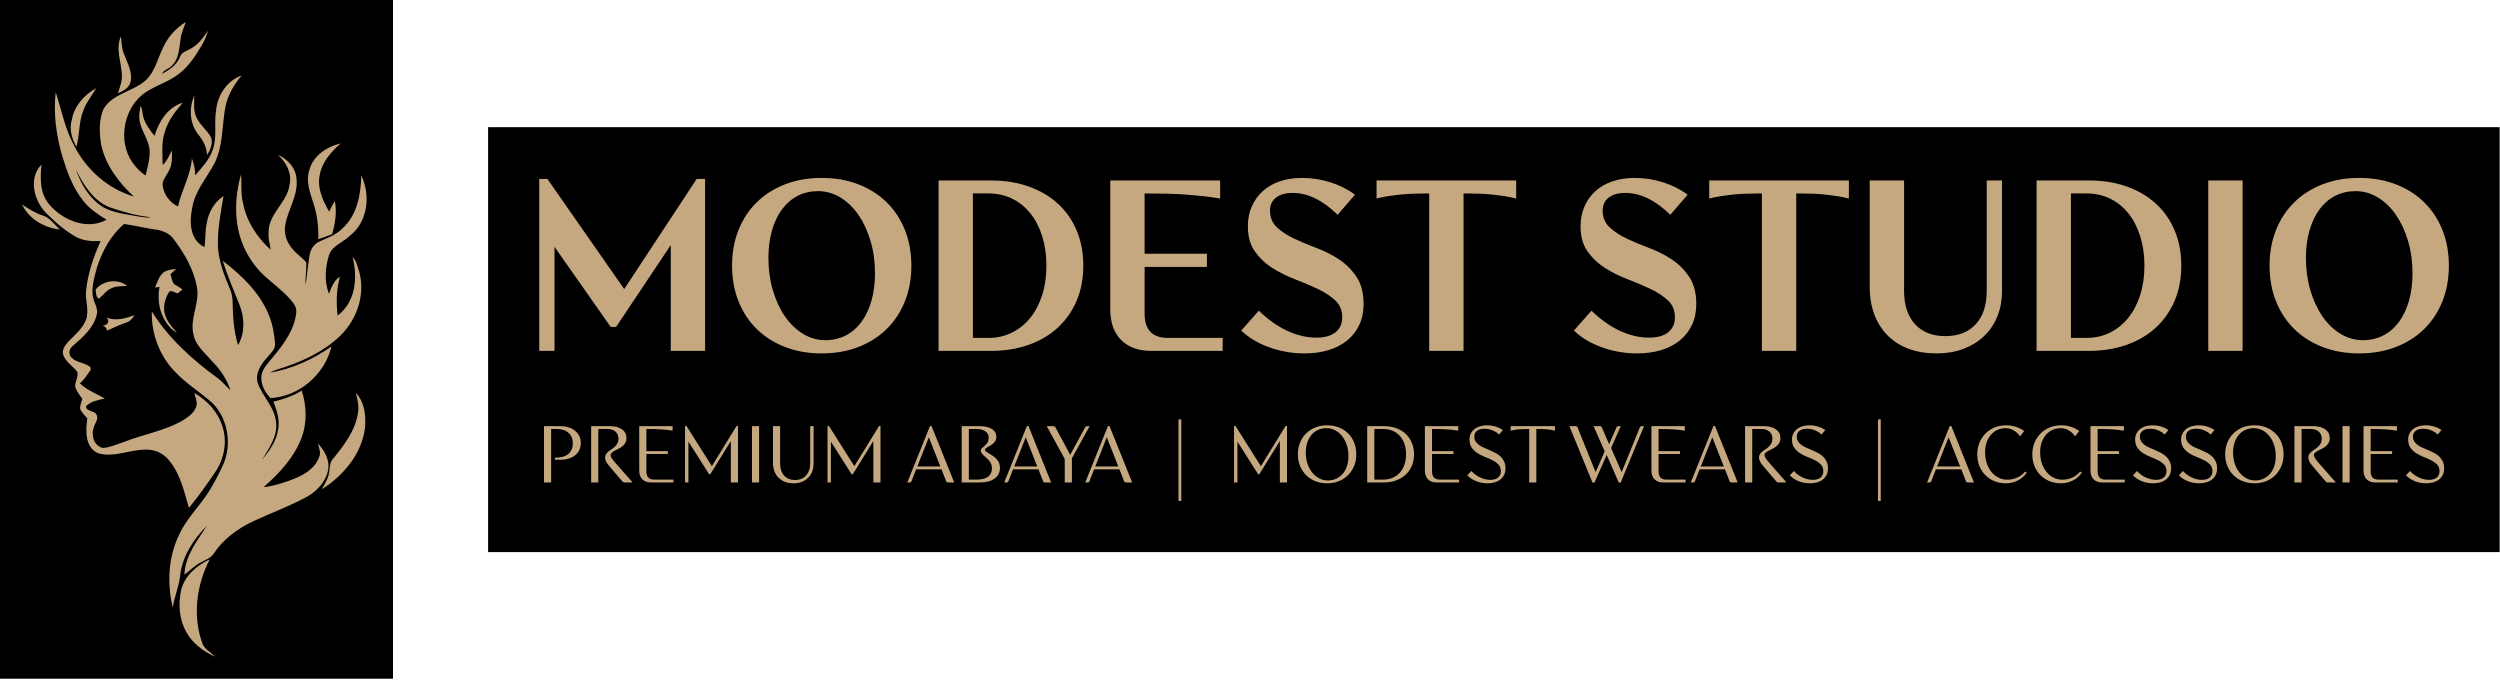
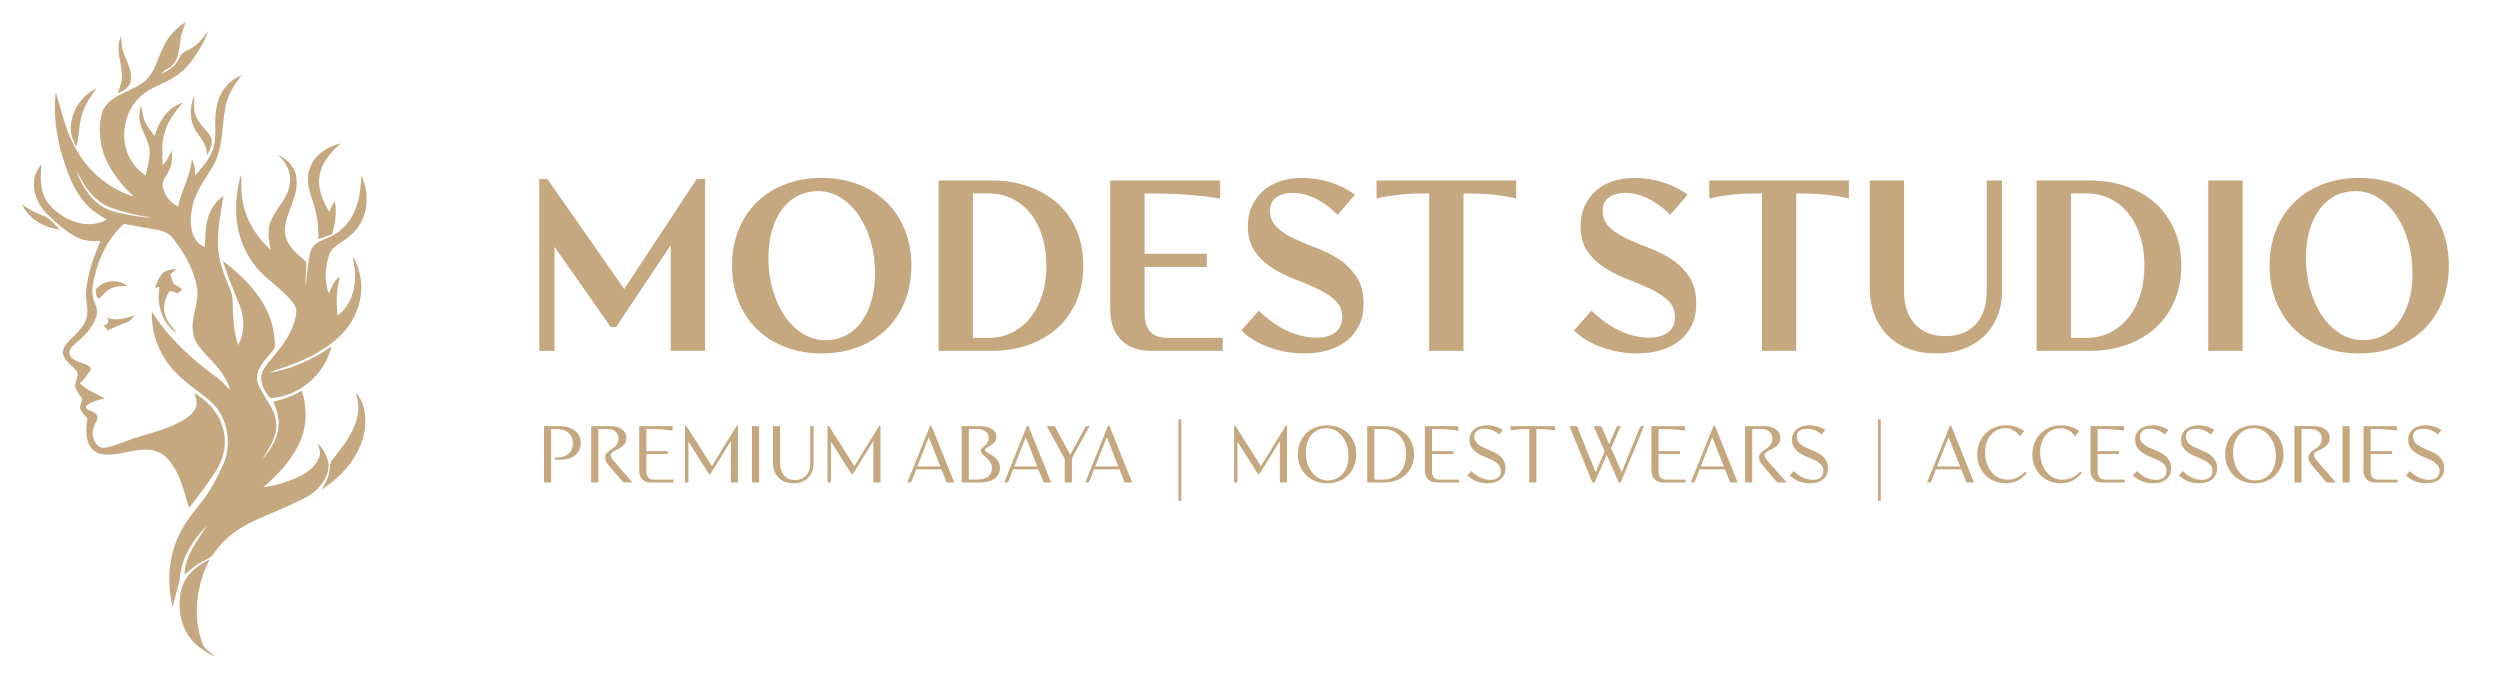
<svg xmlns="http://www.w3.org/2000/svg" version="1.1" width="368.0" height="100.0" viewBox="0 0 368.0 100.0">
  <g id="emblem" transform="matrix(0.325, 0, 0, 0.325, 0, 0)">
-     <path transform="matrix(1,0,0,-1,-209.4,451.1756)" d="M209.4 143.776H387.4V451.176H209.4Z" clip-rule="evenodd" />
    <path transform="matrix(1,0,0,-1,-209.4,451.1756)" d="M283.274 429.664C285.414 434.456 289.111 438.444 293.538 441.225 292.791 438.784 291.567 436.482 291.26 433.921 290.497 429.689 290.676 424.728 287.32 421.525 286.022 419.896 283.582 419.742 282.74 417.691 286.047 419.475 289.387 421.663 290.878 425.295 291.6 427.824 294.478 428.157 296.367 429.502 299.536 431.327 301.579 434.407 303.687 437.277 302.941 435.039 302.082 432.818 300.858 430.792 297.647 425.319 294.007 419.75 288.479 416.354 283.793 413.297 278.232 411.773 273.838 408.247 264.597 400.659 262.667 385.127 270.644 375.958 271.974 374.288 273.62 372.902 275.346 371.645 276.173 375.18 277.178 378.738 277.203 382.387 277.105 387.915 272.825 392.269 272.485 397.749 272.444 399.565 272.719 401.372 273.068 403.156 274.016 401.648 273.814 399.791 274.316 398.138 275.265 394.936 277.292 392.187 279.391 389.642 281.345 396.119 285.382 402.605 292.208 404.68 288.851 400.756 285.536 396.614 284.101 391.555 282.383 386.683 282.999 381.462 283.08 376.412 285.058 378.195 286.022 380.717 287.247 383.019 287.336 380.012 287.49 376.841 286.014 374.109 285.115 371.913 283.169 370.137 283.015 367.681 283.372 363.36 286.136 359.477 290.051 357.645 291.567 365.095 295.84 371.734 296.301 379.436 297.258 376.988 297.81 374.418 297.81 371.775 300.858 375.301 304.23 378.82 305.754 383.335 307.862 389.107 306.224 395.349 307.286 401.291 307.918 408.117 312.24 414.627 318.822 416.978 315.344 412.778 312.45 407.987 311.445 402.556 309.905 394.076 310.48 385.038 306.508 377.141 302.925 370.421 297.461 364.398 296.391 356.583 295.061 350.503 295.548 342.267 301.992 339.284 302.576 342.842 302.244 346.498 303.03 350.025 303.76 354.929 306.451 359.639 310.626 362.388 309.378 354.791 307.829 347.18 308.113 339.438 308.502 332.83 310.893 326.564 313.447 320.533 314.315 318.62 314.744 316.544 314.76 314.445 314.89 307.862 315.223 301.182 317.241 294.867 320.395 300.428 320.233 307.367 317.833 313.18 315.174 319.747 312.466 326.297 310.286 333.041 318.854 326.548 326.985 318.685 331.152 308.567 332.847 304.457 333.633 300.031 333.965 295.621 334.265 292.954 331.882 291.211 330.447 289.306 327.674 286.25 324.935 282.269 326.061 277.932 328.169 271.617 333.852 266.834 334.435 259.952 335.197 253.604 331.233 248.148 328.104 243.017 331.444 246.997 334.678 251.464 335.376 256.758 336.194 261.038 334.784 265.302 333.236 269.25 337.719 270.361 342.137 271.723 346.036 274.292 348.306 267.305 348.606 259.554 345.882 252.639 342.501 243.763 335.773 236.694 328.769 230.516 333.876 231.14 338.813 232.746 343.556 234.716 347.868 236.564 352.245 239.401 353.883 244.038 354.929 246.073 353.859 248.246 353.413 250.28 356.461 247.078 358.909 242.636 357.969 238.072 356.826 232.64 352.57 228.344 347.787 225.823 340.134 221.778 332.004 218.753 324.156 215.122 317.176 211.839 310.675 207.161 306.362 200.668 304.976 198.39 302.333 197.587 300.136 196.331 297.469 194.92 295.337 192.731 292.945 190.924 293.221 199.436 298.693 206.221 303.111 213.038 297.169 207.113 292.257 199.654 291.073 191.207 290.684 185.97 288.357 181.171 287.668 175.983 285.001 186.943 285.568 198.949 290.619 209.164 293.643 215.738 298.799 220.967 302.901 226.844 305.584 230.825 307.813 235.08 309.864 239.418 314.647 248.691 313.082 260.965 305.77 268.496 300.347 273.36 294.032 277.186 288.99 282.48 281.775 289.671 277.867 299.934 278.167 310.091 285.763 297.932 296.626 288.155 308.154 279.797 310.229 278.2 311.899 276.165 313.804 274.374 312.183 279.432 309.118 283.899 305.389 287.636 302.179 291.389 297.883 294.745 296.983 299.885 295.28 307.214 300.112 314.169 298.531 321.489 296.999 329.483 292.743 336.722 287.855 343.118 285.828 345.801 282.496 346.936 279.27 347.285 274.697 347.974 270.198 349.093 265.626 349.725 259.506 344.593 255.566 337.2 253.198 329.645 252.129 325.332 250.613 320.873 251.561 316.382 252.08 313.756 254.066 311.307 253.191 308.527 251.747 302.593 246.875 298.401 242.449 294.575 240.698 293.343 240.187 290.498 241.946 289.038 244.273 286.882 247.832 286.923 250.313 284.945 250.361 284.636 250.458 284.012 250.507 283.696 248.951 281.58 247.629 279.262 245.562 277.559 248.74 274.422 253.045 272.898 256.863 270.709 253.904 269.947 250.678 269.493 248.391 267.248 248.172 264.856 251.836 265.269 252.955 263.6 254.407 261.605 252.331 259.571 251.877 257.601 250.491 254.123 252.031 249.105 256.036 248.286 259.392 248.529 262.481 250.053 265.659 251.042 274.114 254.366 283.258 255.914 291.308 260.235 294.153 261.97 297.469 263.94 298.393 267.385 298.839 269.38 297.85 271.309 297.42 273.222 303.168 269.826 308.121 264.678 310.075 258.176 312.499 251.245 310.942 243.39 306.897 237.383 303.16 231.805 299.245 226.341 294.98 221.145 292.8 228.482 291.13 236.337 286.168 242.409 284.158 245.1 281.045 246.924 277.721 247.394 269.736 248.432 261.832 243.609 253.928 245.87 247.84 248.4 248.132 256.198 248.958 261.646 247.808 262.935 246.608 264.216 245.781 265.748 245.424 267.394 246.316 268.974 246.673 270.547 245.473 272.266 244.095 273.936 243.454 275.971 243.268 278.273 244.97 280.372 244.443 282.683 242.425 285.488 238.931 287.255 237.95 290.773 237.447 293.043 239.085 294.972 240.455 296.561 243.373 299.544 246.794 302.317 248.334 306.33 249.915 310.529 247.97 314.931 248.359 319.236 249.105 327.164 251.739 334.752 254.95 341.999 251.18 341.837 247.248 342.024 243.86 343.864 239.198 346.523 235.015 349.911 231.279 353.746 225.068 359.177 221.818 370.105 228.19 376.614 227.549 370.413 227.428 363.328 231.854 358.383 237.991 351.346 248.902 346.798 257.682 351.662 253.847 353.964 250.061 356.518 247.248 360.053 242.303 366.092 239.693 373.607 237.447 380.976 234.837 390.185 233.54 399.865 234.634 409.414 237.261 401.226 238.906 392.617 243.081 385.005 248.594 374.231 258.362 365.622 270.036 362.161 263.178 368.508 257.203 376.347 255.225 385.661 254.374 390.899 254.131 396.541 256.157 401.543 260.187 408.879 269.655 409.568 275.467 414.87 279.683 418.826 280.769 424.687 283.274 429.664ZM256.474 357.15C261.24 354.645 266.696 354.119 271.909 353.154 273.79 352.903 275.711 352.416 277.608 352.838 271.285 353.421 265.132 355.221 259.141 357.264 251.634 360.207 247.256 367.43 243.795 374.296 246.154 367.527 250.151 360.855 256.474 357.15ZM264.604 417.213C264.402 423.017 261.597 429.024 264.159 434.675 264.532 432.048 264.459 429.316 265.529 426.827 267.004 422.766 269.509 418.607 268.544 414.14 267.928 411.392 265.196 409.933 262.813 408.928 263.599 411.643 264.84 414.319 264.604 417.213ZM241.971 397.108C243.122 403.261 247.597 408.255 252.948 411.238 251.058 407.866 248.464 404.874 247.175 401.186 244.979 395.957 245.578 390.112 243.99 384.737 241.849 388.45 240.658 392.893 241.971 397.108ZM299.269 390.169C295.28 395.098 294.899 402.183 297.388 407.882 297.461 404.575 296.804 401.024 298.401 397.96 299.998 394.474 303.306 392.179 305.065 388.815 305.876 386.075 304.66 383.23 303.16 380.952 303.055 384.445 301.457 387.534 299.269 390.169ZM349.595 374.426C351.386 380.79 357.531 384.794 363.684 386.213 359.388 382.395 355.253 377.839 354.224 371.978 352.943 366.06 355.618 360.288 358.496 355.278 359.234 356.94 360.02 358.593 361.09 360.077 362.022 355.099 361.204 349.936 359.825 345.12 357.767 344.318 355.683 343.547 353.583 342.85 353.705 348.29 353.097 353.762 351.419 358.95 349.822 363.887 347.731 369.262 349.595 374.426ZM335.23 381.065C339.583 379.152 343.312 375.261 343.677 370.332 344.609 362.793 339.786 356.397 338.61 349.23 337.816 345.226 339.397 341.132 342.088 338.173 343.88 335.992 346.368 334.509 348.119 332.287 348.29 328.883 347.56 325.486 347.876 322.073 348.379 326.515 348.898 330.95 349.562 335.368 349.968 338.051 351.532 340.735 354.127 341.796 357.726 343.426 361.617 344.78 364.454 347.658 371.15 353.689 372.845 363.06 373.031 371.653 377.392 362.76 375.982 350.641 367.835 344.382 364.819 341.383 359.988 340.021 358.455 335.716 356.632 330.05 356.226 323.727 358.383 318.093 359.534 320.93 360.612 324.205 363.376 325.883 361.714 320.16 361.666 314.153 362.29 308.259 370.494 314.242 371.531 325.689 369.051 334.825 370.972 332.952 371.353 330.18 372.18 327.756 374.896 317.525 370.988 306.346 363.506 299.107 355.634 291.495 345.347 286.988 335.003 283.826 333.811 283.437 332.636 282.966 331.541 282.358 341.642 284.037 351.168 288.406 359.526 294.251 356.526 281.605 344.982 271.633 331.947 270.863 329.296 273.555 327.358 277.251 327.82 281.118 328.437 284.58 331.144 287.052 333.228 289.687 338.002 295.434 342.737 301.863 343.564 309.516 344.001 312.621 341.447 314.834 339.624 316.958 336.786 319.836 333.609 322.357 330.569 325.016 323.273 331.096 318.392 339.924 316.917 349.287 315.709 356.883 316.463 364.714 318.538 372.099 318.984 367.681 318.352 363.158 319.568 358.812 321.141 350.697 325.948 343.539 331.995 338.043 331.703 340.669 330.771 343.231 331.071 345.899 330.893 354.475 339.77 359.566 340.597 367.867 341.642 372.926 338.926 377.806 335.23 381.065ZM219.418 358.569C222.288 356.583 225.263 354.711 228.619 353.624 232.024 352.651 234.018 349.49 236.483 347.196 229.478 348.014 222.426 351.986 219.418 358.569ZM283.631 327.942C285.317 328.875 287.255 329.272 289.168 329.28 288.333 328.518 287.49 327.772 286.622 327.042 287.052 325.502 287.239 323.767 288.276 322.478 289.532 321.684 290.854 320.995 292.029 320.071 291.373 319.471 290.692 318.903 289.986 318.368 288.616 318.328 287.449 319.876 286.087 319.114 284.061 315.88 282.869 311.729 284.377 308.04 285.366 305.017 287.701 302.763 289.557 300.274 282.74 304.668 280.145 313.504 281.661 321.214 281.142 321.149 280.113 321.011 279.602 320.946 280.64 323.419 281.45 326.199 283.631 327.942ZM252.68 319.973C255.874 324.205 262.837 325.097 266.972 321.692 264.678 321.481 262.246 321.74 260.097 320.719 257.682 319.811 256.206 317.582 254.317 315.961 252.696 316.244 252.996 318.709 252.68 319.973ZM257.673 307.384C261.856 305.592 266.299 307.011 270.352 308.397 269.404 307.019 268.35 305.592 266.655 305.114 263.672 304.101 260.819 302.747 257.949 301.45 257.714 302.584 257.033 303.355 255.898 303.776 258.184 303.801 259.319 305.544 257.673 307.384ZM371.556 264.24C372.058 267.28 371.345 270.296 370.559 273.222 374.645 268.926 375.285 262.53 374.661 256.903 373.015 245.295 364.803 235.664 355.156 229.552 356.493 232 358.082 234.424 358.472 237.237 358.853 239.345 358.626 241.76 360.263 243.39 365.241 249.535 370.372 256.19 371.556 264.24ZM291.454 184.016C293.067 190.445 298.564 195.139 304.384 197.814 298.296 186.043 296.488 171.8 301.255 159.259 302.422 156.875 305.016 155.676 306.743 153.746 301.539 156.203 296.561 159.745 293.772 164.917 290.53 170.665 290.076 177.661 291.454 184.016" fill="#C5A880" />
  </g>
  <g id="wordmark" transform="matrix(0.75, 0, 0, 0.75, 71.85, 18.72)">
-     <path transform="matrix(1,0,0,-1,-100,138.3148)" d="M100 54.915H494.8V138.315H100Z" clip-rule="evenodd" />
    <path transform="matrix(1,0,0,-1,-100,138.3148)" d="M126.712 106.541 111.636 128.156H110.039V94.411H113.034V114.828L124.066 99.103H125.115L135.847 115.177V94.411H142.586V128.156H140.939ZM147.878 111.134C147.878 108.572 148.302 106.233 149.151 104.12 149.999 102.007 151.197 100.193 152.745 98.679 154.292 97.165 156.148 95.992 158.311 95.16 160.474 94.328 162.853 93.912 165.45 93.912 168.078 93.912 170.475 94.328 172.638 95.16 174.801 95.992 176.656 97.165 178.204 98.679 179.751 100.193 180.949 102.007 181.798 104.12 182.646 106.233 183.071 108.572 183.071 111.134 183.071 113.697 182.646 116.034 181.798 118.147 180.949 120.261 179.751 122.075 178.204 123.589 176.656 125.103 174.801 126.276 172.638 127.108 170.475 127.94 168.078 128.356 165.45 128.356 162.853 128.356 160.474 127.94 158.311 127.108 156.148 126.276 154.292 125.103 152.745 123.589 151.197 122.075 149.999 120.261 149.151 118.147 148.302 116.034 147.878 113.697 147.878 111.134ZM155.016 112.632C155.016 114.628 155.249 116.434 155.715 118.048 156.181 119.662 156.838 121.043 157.687 122.191 158.536 123.339 159.559 124.221 160.757 124.837 161.955 125.452 163.286 125.76 164.75 125.76 166.315 125.76 167.779 125.344 169.143 124.512 170.508 123.68 171.689 122.541 172.688 121.093 173.686 119.645 174.476 117.94 175.059 115.976 175.641 114.013 175.933 111.899 175.933 109.636 175.933 107.64 175.7 105.834 175.233 104.22 174.768 102.606 174.111 101.225 173.262 100.077 172.413 98.929 171.39 98.047 170.192 97.431 168.994 96.815 167.662 96.507 166.198 96.507 164.634 96.507 163.17 96.924 161.805 97.756 160.441 98.588 159.26 99.727 158.261 101.175 157.263 102.623 156.472 104.328 155.89 106.292 155.307 108.255 155.016 110.369 155.016 112.632ZM198.695 94.411C201.424 94.411 203.904 94.81 206.133 95.609 208.363 96.408 210.268 97.539 211.849 99.004 213.43 100.468 214.653 102.223 215.518 104.27 216.383 106.317 216.816 108.605 216.816 111.134 216.816 113.663 216.383 115.959 215.518 118.023 214.653 120.086 213.43 121.842 211.849 123.289 210.268 124.737 208.363 125.86 206.133 126.659 203.904 127.458 201.424 127.857 198.695 127.857H188.412V94.411ZM195.151 96.957V125.311H198.196C199.893 125.311 201.441 124.97 202.839 124.288 204.237 123.605 205.435 122.64 206.433 121.392 207.431 120.144 208.205 118.647 208.754 116.9 209.303 115.152 209.578 113.231 209.578 111.134 209.578 109.037 209.303 107.124 208.754 105.393 208.205 103.663 207.431 102.173 206.433 100.926 205.435 99.677 204.237 98.704 202.839 98.005 201.441 97.306 199.893 96.957 198.196 96.957ZM244.172 94.411V96.957H233.389C230.361 96.957 228.847 98.554 228.847 101.749V110.884H241.077V113.48H228.847V125.311C230.511 125.311 231.983 125.294 233.264 125.261 234.546 125.228 235.761 125.169 236.909 125.086 238.057 125.003 239.172 124.903 240.253 124.787 241.335 124.67 242.475 124.512 243.673 124.312V127.857H222.107V102.548C222.107 99.985 222.815 97.989 224.229 96.557 225.643 95.126 227.615 94.411 230.145 94.411ZM270.13 125.061C268.699 126.126 267.077 126.942 265.263 127.507 263.449 128.073 261.61 128.356 259.747 128.356 258.149 128.356 256.693 128.131 255.379 127.682 254.064 127.233 252.949 126.592 252.034 125.76 251.119 124.928 250.404 123.93 249.888 122.765 249.372 121.6 249.114 120.302 249.114 118.871 249.114 116.875 249.572 115.227 250.487 113.93 251.402 112.632 252.542 111.55 253.906 110.685 255.271 109.819 256.76 109.079 258.374 108.463 259.988 107.847 261.477 107.215 262.842 106.566 264.206 105.917 265.346 105.168 266.261 104.32 267.176 103.471 267.634 102.365 267.634 101 267.634 99.736 267.193 98.754 266.311 98.055 265.429 97.356 264.19 97.007 262.592 97.007 260.695 97.007 258.79 97.448 256.876 98.33 254.963 99.212 253.091 100.534 251.26 102.298L247.816 98.404C249.247 97.007 251.077 95.909 253.307 95.11 255.537 94.311 257.833 93.912 260.196 93.912 261.927 93.912 263.507 94.128 264.938 94.561 266.369 94.993 267.592 95.626 268.607 96.458 269.622 97.29 270.413 98.305 270.978 99.503 271.544 100.701 271.827 102.065 271.827 103.596 271.827 105.759 271.37 107.531 270.454 108.912 269.539 110.293 268.408 111.433 267.06 112.332 265.712 113.231 264.239 113.979 262.642 114.578 261.045 115.177 259.572 115.793 258.224 116.425 256.876 117.058 255.745 117.798 254.83 118.647 253.915 119.495 253.457 120.602 253.457 121.966 253.457 123.031 253.848 123.872 254.63 124.487 255.412 125.103 256.502 125.411 257.9 125.411 260.862 125.411 263.807 123.98 266.735 121.118ZM284.706 125.311V94.411H291.445V125.311C292.61 125.311 293.65 125.294 294.566 125.261 295.481 125.228 296.337 125.169 297.136 125.086 297.935 125.003 298.709 124.903 299.458 124.787 300.206 124.67 300.98 124.512 301.779 124.312V127.857H274.373V124.312C275.172 124.512 275.946 124.67 276.694 124.787 277.443 124.903 278.217 125.003 279.016 125.086 279.814 125.169 280.671 125.228 281.586 125.261 282.502 125.294 283.542 125.311 284.706 125.311ZM335.424 125.061C333.993 126.126 332.371 126.942 330.557 127.507 328.743 128.073 326.905 128.356 325.041 128.356 323.444 128.356 321.988 128.131 320.673 127.682 319.359 127.233 318.244 126.592 317.329 125.76 316.413 124.928 315.698 123.93 315.182 122.765 314.666 121.6 314.408 120.302 314.408 118.871 314.408 116.875 314.866 115.227 315.781 113.93 316.696 112.632 317.836 111.55 319.201 110.685 320.565 109.819 322.054 109.079 323.668 108.463 325.282 107.847 326.772 107.215 328.136 106.566 329.501 105.917 330.64 105.168 331.555 104.32 332.471 103.471 332.928 102.365 332.928 101 332.928 99.736 332.488 98.754 331.605 98.055 330.724 97.356 329.484 97.007 327.887 97.007 325.99 97.007 324.084 97.448 322.171 98.33 320.257 99.212 318.385 100.534 316.555 102.298L313.11 98.404C314.541 97.007 316.372 95.909 318.601 95.11 320.831 94.311 323.127 93.912 325.49 93.912 327.221 93.912 328.802 94.128 330.233 94.561 331.664 94.993 332.887 95.626 333.902 96.458 334.917 97.29 335.707 98.305 336.273 99.503 336.839 100.701 337.122 102.065 337.122 103.596 337.122 105.759 336.664 107.531 335.749 108.912 334.834 110.293 333.702 111.433 332.354 112.332 331.006 113.231 329.534 113.979 327.937 114.578 326.339 115.177 324.866 115.793 323.519 116.425 322.171 117.058 321.039 117.798 320.124 118.647 319.209 119.495 318.751 120.602 318.751 121.966 318.751 123.031 319.142 123.872 319.924 124.487 320.706 125.103 321.796 125.411 323.194 125.411 326.156 125.411 329.101 123.98 332.03 121.118ZM350.001 125.311V94.411H356.74V125.311C357.905 125.311 358.945 125.294 359.86 125.261 360.775 125.228 361.632 125.169 362.431 125.086 363.229 125.003 364.003 124.903 364.752 124.787 365.501 124.67 366.274 124.512 367.073 124.312V127.857H339.667V124.312C340.466 124.512 341.24 124.67 341.989 124.787 342.738 124.903 343.511 125.003 344.31 125.086 345.109 125.169 345.966 125.228 346.881 125.261 347.796 125.294 348.836 125.311 350.001 125.311ZM397.125 106.142V127.857H394.129V106.142C394.129 103.38 393.414 101.217 391.983 99.653 390.552 98.088 388.555 97.306 385.993 97.306 383.463 97.306 381.483 98.088 380.052 99.653 378.621 101.217 377.906 103.38 377.906 106.142V127.857H371.166V106.891C371.166 104.894 371.474 103.097 372.09 101.5 372.706 99.902 373.579 98.538 374.711 97.406 375.842 96.275 377.215 95.409 378.829 94.81 380.443 94.211 382.265 93.912 384.295 93.912 386.226 93.912 387.981 94.211 389.562 94.81 391.143 95.409 392.49 96.241 393.605 97.306 394.72 98.371 395.585 99.653 396.201 101.15 396.817 102.648 397.125 104.312 397.125 106.142ZM414.197 94.411C416.926 94.411 419.405 94.81 421.635 95.609 423.865 96.408 425.77 97.539 427.351 99.004 428.932 100.468 430.154 102.223 431.02 104.27 431.885 106.317 432.317 108.605 432.317 111.134 432.317 113.663 431.885 115.959 431.02 118.023 430.154 120.086 428.932 121.842 427.351 123.289 425.77 124.737 423.865 125.86 421.635 126.659 419.405 127.458 416.926 127.857 414.197 127.857H403.913V94.411ZM410.653 96.957V125.311H413.697C415.395 125.311 416.942 124.97 418.34 124.288 419.738 123.605 420.936 122.64 421.935 121.392 422.933 120.144 423.706 118.647 424.255 116.9 424.805 115.152 425.079 113.231 425.079 111.134 425.079 109.037 424.805 107.124 424.255 105.393 423.706 103.663 422.933 102.173 421.935 100.926 420.936 99.677 419.738 98.704 418.34 98.005 416.942 97.306 415.395 96.957 413.697 96.957ZM444.348 94.411V127.857H437.609V94.411ZM449.639 111.134C449.639 108.572 450.064 106.233 450.913 104.12 451.761 102.007 452.959 100.193 454.507 98.679 456.054 97.165 457.909 95.992 460.073 95.16 462.236 94.328 464.615 93.912 467.211 93.912 469.84 93.912 472.236 94.328 474.399 95.16 476.563 95.992 478.418 97.165 479.965 98.679 481.513 100.193 482.711 102.007 483.56 104.12 484.408 106.233 484.832 108.572 484.832 111.134 484.832 113.697 484.408 116.034 483.56 118.147 482.711 120.261 481.513 122.075 479.965 123.589 478.418 125.103 476.563 126.276 474.399 127.108 472.236 127.94 469.84 128.356 467.211 128.356 464.615 128.356 462.236 127.94 460.073 127.108 457.909 126.276 456.054 125.103 454.507 123.589 452.959 122.075 451.761 120.261 450.913 118.147 450.064 116.034 449.639 113.697 449.639 111.134ZM456.778 112.632C456.778 114.628 457.011 116.434 457.477 118.048 457.943 119.662 458.6 121.043 459.448 122.191 460.297 123.339 461.32 124.221 462.519 124.837 463.717 125.452 465.048 125.76 466.512 125.76 468.076 125.76 469.541 125.344 470.905 124.512 472.269 123.68 473.451 122.541 474.449 121.093 475.448 119.645 476.238 117.94 476.821 115.976 477.403 114.013 477.694 111.899 477.694 109.636 477.694 107.64 477.461 105.834 476.995 104.22 476.529 102.606 475.872 101.225 475.023 100.077 474.175 98.929 473.151 98.047 471.954 97.431 470.755 96.815 469.424 96.507 467.96 96.507 466.396 96.507 464.932 96.924 463.567 97.756 462.203 98.588 461.021 99.727 460.023 101.175 459.024 102.623 458.234 104.328 457.652 106.292 457.069 108.255 456.778 110.369 456.778 112.632" fill="#C5A880" />
    <path transform="matrix(1,0,0,-1,-100,138.3148)" d="M112.369 68.583V79.076H113.458C114.448 79.076 115.224 78.826 115.784 78.326 116.345 77.825 116.626 77.14 116.626 76.272 116.626 75.403 116.345 74.718 115.784 74.218 115.224 73.717 114.448 73.467 113.458 73.467H113.111V73.038H114.135C114.75 73.038 115.309 73.115 115.809 73.269 116.309 73.423 116.736 73.643 117.088 73.929 117.44 74.215 117.712 74.559 117.904 74.96 118.097 75.361 118.193 75.809 118.193 76.304 118.193 76.81 118.097 77.267 117.904 77.674 117.712 78.081 117.437 78.43 117.08 78.722 116.722 79.013 116.296 79.239 115.801 79.398 115.306 79.557 114.75 79.637 114.135 79.637H110.967V68.583ZM128.356 68.583 125.04 72.361C124.842 72.592 124.677 72.79 124.545 72.955 124.413 73.12 124.312 73.261 124.24 73.376 124.168 73.492 124.119 73.593 124.092 73.681 124.064 73.769 124.05 73.863 124.05 73.962 124.05 74.149 124.127 74.308 124.281 74.44 124.435 74.572 124.628 74.699 124.859 74.82 125.09 74.941 125.337 75.067 125.601 75.199 125.865 75.331 126.113 75.488 126.344 75.669 126.575 75.851 126.767 76.074 126.921 76.338 127.075 76.602 127.152 76.926 127.152 77.311 127.152 78.026 126.861 78.592 126.278 79.01 125.695 79.428 124.903 79.637 123.902 79.637H120.223V68.583H121.625V79.076H123.407C124.078 79.076 124.609 78.906 124.999 78.565 125.389 78.224 125.585 77.756 125.585 77.162 125.585 76.81 125.519 76.514 125.387 76.272 125.255 76.029 125.093 75.815 124.9 75.628 124.708 75.441 124.499 75.276 124.273 75.133 124.047 74.99 123.839 74.842 123.646 74.688 123.454 74.534 123.291 74.363 123.159 74.176 123.027 73.989 122.962 73.764 122.962 73.5 122.962 73.225 123.022 72.963 123.143 72.716 123.264 72.469 123.484 72.158 123.803 71.784L126.327 68.814C126.437 68.66 126.575 68.583 126.74 68.583ZM136.375 68.583V69.144H132.596C131.574 69.144 131.062 69.683 131.062 70.761V74.176H135.269V74.737H131.062V79.076C131.678 79.076 132.223 79.071 132.695 79.06 133.168 79.049 133.603 79.03 133.999 79.002 134.395 78.975 134.769 78.942 135.121 78.903 135.473 78.865 135.836 78.812 136.21 78.746V79.637H129.66V70.926C129.66 70.189 129.863 69.614 130.27 69.202 130.677 68.79 131.244 68.583 131.97 68.583ZM143.915 71.784 138.932 79.67H138.652V68.583H139.311V76.602L143.387 70.184H143.601L147.643 76.717V68.583H149.046V79.67H148.765ZM153.187 68.583V79.637H151.785V68.583ZM163.878 72.312V79.637H163.218V72.328C163.218 71.833 163.147 71.385 163.004 70.984 162.861 70.582 162.66 70.239 162.401 69.953 162.143 69.666 161.832 69.447 161.469 69.293 161.106 69.139 160.699 69.062 160.249 69.062 159.335 69.062 158.618 69.356 158.095 69.944 157.573 70.533 157.311 71.327 157.311 72.328V79.637H155.909V72.46C155.909 71.844 156.003 71.289 156.19 70.794 156.377 70.299 156.646 69.875 156.998 69.524 157.35 69.172 157.774 68.9 158.268 68.707 158.763 68.514 159.313 68.418 159.918 68.418 160.523 68.418 161.068 68.512 161.552 68.698 162.036 68.886 162.451 69.15 162.797 69.49 163.144 69.832 163.411 70.241 163.598 70.72 163.785 71.198 163.878 71.729 163.878 72.312ZM171.88 71.784 166.897 79.67H166.617V68.583H167.277V76.602L171.352 70.184H171.566L175.609 76.717V68.583H177.011V79.67H176.731ZM190.259 68.583H191.48L187.026 79.67H186.729L182.274 68.583H182.736C182.912 68.583 183.033 68.666 183.099 68.831L184.006 71.157H188.989L189.896 68.831C189.962 68.666 190.083 68.583 190.259 68.583ZM184.238 71.718 186.498 77.46 188.758 71.718ZM192.949 68.583H196.463C197.717 68.583 198.696 68.839 199.4 69.35 200.104 69.862 200.456 70.563 200.456 71.454 200.456 71.85 200.384 72.196 200.241 72.493 200.098 72.79 199.917 73.052 199.696 73.277 199.477 73.502 199.24 73.695 198.987 73.854 198.734 74.014 198.498 74.157 198.278 74.283 198.058 74.41 197.876 74.525 197.733 74.63 197.59 74.734 197.519 74.842 197.519 74.952 197.519 75.128 197.634 75.282 197.865 75.413 198.096 75.546 198.352 75.697 198.632 75.867 198.913 76.038 199.169 76.252 199.4 76.511 199.631 76.769 199.746 77.118 199.746 77.558 199.746 78.207 199.452 78.716 198.863 79.085 198.275 79.453 197.464 79.637 196.43 79.637H192.949ZM194.351 69.144V79.076H195.852C196.589 79.076 197.172 78.925 197.601 78.623 198.03 78.32 198.245 77.905 198.245 77.377 198.245 76.97 198.165 76.645 198.005 76.404 197.846 76.162 197.667 75.955 197.469 75.785 197.271 75.615 197.093 75.46 196.933 75.323 196.774 75.185 196.694 75.018 196.694 74.82 196.694 74.644 196.749 74.481 196.859 74.333 196.969 74.184 197.104 74.036 197.263 73.888 197.423 73.739 197.599 73.585 197.791 73.425 197.984 73.266 198.16 73.087 198.319 72.889 198.478 72.691 198.613 72.471 198.723 72.229 198.833 71.987 198.888 71.707 198.888 71.388 198.888 70.662 198.635 70.106 198.129 69.722 197.623 69.337 196.897 69.144 195.951 69.144ZM209.282 68.583H210.503L206.049 79.67H205.752L201.297 68.583H201.759C201.935 68.583 202.056 68.666 202.122 68.831L203.03 71.157H208.012L208.919 68.831C208.985 68.666 209.106 68.583 209.282 68.583ZM203.261 71.718 205.521 77.46 207.781 71.718ZM213.176 73.186V68.583H214.578V73.318L218.06 79.637H217.581C217.405 79.637 217.273 79.56 217.185 79.406L214.249 74.011 211.345 79.406C211.257 79.56 211.125 79.637 210.949 79.637H209.645ZM225.187 68.583H226.408L221.953 79.67H221.656L217.202 68.583H217.664C217.84 68.583 217.961 68.666 218.026 68.831L218.934 71.157H223.917L224.824 68.831C224.89 68.666 225.011 68.583 225.187 68.583ZM219.165 71.718 221.425 77.46 223.686 71.718ZM235.499 80.957V64.953H236.043V80.957ZM251.667 71.784 246.685 79.67H246.404V68.583H247.064V76.602L251.139 70.184H251.354L255.396 76.717V68.583H256.798V79.67H256.518ZM258.927 74.11C258.927 73.285 259.07 72.524 259.356 71.825 259.642 71.127 260.038 70.525 260.544 70.019 261.05 69.513 261.654 69.119 262.359 68.839 263.062 68.558 263.832 68.418 264.668 68.418 265.504 68.418 266.272 68.558 266.97 68.839 267.668 69.119 268.271 69.513 268.777 70.019 269.283 70.525 269.679 71.127 269.965 71.825 270.251 72.524 270.393 73.285 270.393 74.11 270.393 74.946 270.253 75.713 269.973 76.412 269.692 77.11 269.299 77.71 268.793 78.21 268.287 78.711 267.682 79.101 266.978 79.382 266.274 79.662 265.504 79.802 264.668 79.802 263.832 79.802 263.062 79.662 262.359 79.382 261.654 79.101 261.05 78.711 260.544 78.21 260.038 77.71 259.642 77.11 259.356 76.412 259.07 75.713 258.927 74.946 258.927 74.11ZM260.478 74.457C260.478 75.172 260.577 75.823 260.775 76.412 260.973 77 261.248 77.504 261.599 77.921 261.952 78.339 262.378 78.664 262.878 78.895 263.379 79.126 263.932 79.241 264.536 79.241 265.152 79.241 265.724 79.101 266.252 78.821 266.78 78.54 267.237 78.155 267.622 77.666 268.007 77.176 268.309 76.599 268.529 75.933 268.749 75.268 268.859 74.545 268.859 73.764 268.859 73.049 268.763 72.397 268.57 71.809 268.378 71.22 268.103 70.717 267.745 70.299 267.388 69.881 266.962 69.556 266.467 69.326 265.972 69.094 265.422 68.979 264.817 68.979 264.201 68.979 263.629 69.119 263.101 69.4 262.573 69.68 262.114 70.065 261.723 70.555 261.333 71.044 261.028 71.622 260.808 72.287 260.588 72.952 260.478 73.676 260.478 74.457ZM275.805 68.583C276.685 68.583 277.488 68.718 278.214 68.987 278.94 69.257 279.564 69.634 280.087 70.118 280.609 70.601 281.013 71.182 281.299 71.858 281.585 72.535 281.728 73.285 281.728 74.11 281.728 74.935 281.585 75.686 281.299 76.362 281.013 77.039 280.612 77.622 280.095 78.111 279.578 78.601 278.954 78.978 278.222 79.241 277.491 79.505 276.685 79.637 275.805 79.637H272.538V68.583ZM273.941 69.144V79.076H275.64C276.333 79.076 276.957 78.961 277.513 78.73 278.068 78.499 278.541 78.169 278.932 77.74 279.322 77.311 279.625 76.791 279.839 76.181 280.054 75.57 280.161 74.886 280.161 74.127 280.161 73.368 280.054 72.68 279.839 72.064 279.625 71.448 279.322 70.926 278.932 70.497 278.541 70.068 278.068 69.735 277.513 69.499 276.957 69.262 276.333 69.144 275.64 69.144ZM290.572 68.583V69.144H286.793C285.771 69.144 285.259 69.683 285.259 70.761V74.176H289.466V74.737H285.259V79.076C285.875 79.076 286.419 79.071 286.892 79.06 287.365 79.049 287.8 79.03 288.196 79.002 288.592 78.975 288.966 78.942 289.317 78.903 289.67 78.865 290.033 78.812 290.407 78.746V79.637H283.857V70.926C283.857 70.189 284.06 69.614 284.467 69.202 284.874 68.79 285.441 68.583 286.166 68.583ZM299.151 78.862C298.755 79.159 298.279 79.39 297.724 79.555 297.168 79.72 296.605 79.802 296.033 79.802 295.527 79.802 295.065 79.736 294.647 79.604 294.229 79.472 293.869 79.282 293.566 79.035 293.264 78.788 293.03 78.496 292.865 78.16 292.7 77.825 292.617 77.448 292.617 77.03 292.617 76.359 292.769 75.812 293.071 75.389 293.374 74.965 293.753 74.608 294.21 74.317 294.666 74.025 295.161 73.778 295.694 73.574 296.228 73.371 296.723 73.151 297.179 72.914 297.636 72.677 298.015 72.397 298.318 72.073 298.62 71.748 298.771 71.327 298.771 70.811 298.771 70.271 298.59 69.851 298.227 69.548 297.864 69.246 297.358 69.094 296.709 69.094 296.049 69.094 295.384 69.251 294.713 69.565 294.042 69.878 293.464 70.299 292.981 70.827L292.188 69.985C292.43 69.733 292.703 69.507 293.005 69.309 293.308 69.111 293.632 68.946 293.979 68.814 294.325 68.682 294.682 68.583 295.051 68.517 295.419 68.451 295.785 68.418 296.148 68.418 296.643 68.418 297.105 68.478 297.534 68.6 297.963 68.721 298.337 68.905 298.656 69.152 298.975 69.4 299.225 69.705 299.407 70.068 299.588 70.431 299.679 70.855 299.679 71.338 299.679 71.867 299.591 72.317 299.415 72.691 299.239 73.065 299.008 73.39 298.722 73.665 298.436 73.94 298.109 74.173 297.74 74.366 297.372 74.559 296.998 74.737 296.618 74.902 296.239 75.067 295.865 75.227 295.497 75.381 295.128 75.534 294.801 75.713 294.515 75.917 294.229 76.12 293.998 76.357 293.822 76.626 293.646 76.896 293.558 77.223 293.558 77.608 293.558 78.081 293.734 78.452 294.086 78.722 294.438 78.991 294.927 79.126 295.554 79.126 296.082 79.126 296.596 79.027 297.097 78.829 297.597 78.631 298.04 78.35 298.425 77.987ZM304.332 79.076V68.583H305.734V79.076C306.185 79.076 306.584 79.071 306.93 79.06 307.277 79.049 307.59 79.03 307.871 79.002 308.151 78.975 308.412 78.942 308.654 78.903 308.896 78.865 309.138 78.812 309.38 78.746V79.637H300.685V78.746C300.938 78.812 301.186 78.865 301.428 78.903 301.67 78.942 301.931 78.975 302.212 79.002 302.492 79.03 302.803 79.049 303.144 79.06 303.485 79.071 303.88 79.076 304.332 79.076ZM317.366 70.596 313.818 79.39C313.741 79.555 313.62 79.637 313.455 79.637H312.218L316.755 68.55H317.135L319.544 73.978 321.919 68.55H322.282L326.869 79.637H326.424C326.248 79.637 326.121 79.555 326.044 79.39L322.48 70.612 320.401 75.348 322.299 79.637H321.837C321.661 79.637 321.534 79.555 321.457 79.39L320.022 76.09 318.587 79.39C318.51 79.555 318.383 79.637 318.207 79.637H316.97L319.148 74.688ZM335.036 68.583V69.144H331.257C330.235 69.144 329.723 69.683 329.723 70.761V74.176H333.93V74.737H329.723V79.076C330.339 79.076 330.884 79.071 331.356 79.06 331.83 79.049 332.264 79.03 332.66 79.002 333.056 78.975 333.43 78.942 333.782 78.903 334.134 78.865 334.497 78.812 334.871 78.746V79.637H328.321V70.926C328.321 70.189 328.524 69.614 328.931 69.202 329.338 68.79 329.905 68.583 330.63 68.583ZM344.028 68.583H345.248L340.794 79.67H340.497L336.042 68.583H336.504C336.68 68.583 336.801 68.666 336.867 68.831L337.775 71.157H342.757L343.664 68.831C343.731 68.666 343.852 68.583 344.028 68.583ZM338.006 71.718 340.266 77.46 342.526 71.718ZM354.834 68.583 351.518 72.361C351.32 72.592 351.155 72.79 351.023 72.955 350.891 73.12 350.789 73.261 350.718 73.376 350.646 73.492 350.597 73.593 350.569 73.681 350.542 73.769 350.528 73.863 350.528 73.962 350.528 74.149 350.605 74.308 350.759 74.44 350.913 74.572 351.105 74.699 351.337 74.82 351.567 74.941 351.815 75.067 352.079 75.199 352.343 75.331 352.591 75.488 352.821 75.669 353.052 75.851 353.245 76.074 353.399 76.338 353.553 76.602 353.63 76.926 353.63 77.311 353.63 78.026 353.338 78.592 352.755 79.01 352.172 79.428 351.38 79.637 350.38 79.637H346.7V68.583H348.103V79.076H349.885C350.555 79.076 351.086 78.906 351.477 78.565 351.867 78.224 352.062 77.756 352.062 77.162 352.062 76.81 351.996 76.514 351.865 76.272 351.733 76.029 351.57 75.815 351.378 75.628 351.185 75.441 350.976 75.276 350.751 75.133 350.525 74.99 350.316 74.842 350.124 74.688 349.931 74.534 349.769 74.363 349.637 74.176 349.505 73.989 349.439 73.764 349.439 73.5 349.439 73.225 349.5 72.963 349.621 72.716 349.742 72.469 349.962 72.158 350.281 71.784L352.805 68.814C352.915 68.66 353.052 68.583 353.217 68.583ZM362.44 78.862C362.044 79.159 361.568 79.39 361.013 79.555 360.457 79.72 359.894 79.802 359.322 79.802 358.816 79.802 358.354 79.736 357.936 79.604 357.518 79.472 357.158 79.282 356.855 79.035 356.553 78.788 356.319 78.496 356.154 78.16 355.989 77.825 355.906 77.448 355.906 77.03 355.906 76.359 356.058 75.812 356.36 75.389 356.663 74.965 357.042 74.608 357.499 74.317 357.955 74.025 358.45 73.778 358.983 73.574 359.517 73.371 360.012 73.151 360.468 72.914 360.925 72.677 361.304 72.397 361.607 72.073 361.909 71.748 362.06 71.327 362.06 70.811 362.06 70.271 361.879 69.851 361.516 69.548 361.153 69.246 360.647 69.094 359.998 69.094 359.338 69.094 358.673 69.251 358.002 69.565 357.331 69.878 356.753 70.299 356.27 70.827L355.478 69.985C355.719 69.733 355.992 69.507 356.294 69.309 356.597 69.111 356.921 68.946 357.268 68.814 357.614 68.682 357.971 68.583 358.34 68.517 358.709 68.451 359.074 68.418 359.437 68.418 359.932 68.418 360.394 68.478 360.823 68.6 361.252 68.721 361.626 68.905 361.945 69.152 362.264 69.4 362.514 69.705 362.696 70.068 362.877 70.431 362.968 70.855 362.968 71.338 362.968 71.867 362.88 72.317 362.704 72.691 362.528 73.065 362.297 73.39 362.011 73.665 361.725 73.94 361.398 74.173 361.029 74.366 360.661 74.559 360.287 74.737 359.908 74.902 359.528 75.067 359.154 75.227 358.786 75.381 358.417 75.534 358.09 75.713 357.804 75.917 357.518 76.12 357.287 76.357 357.111 76.626 356.935 76.896 356.847 77.223 356.847 77.608 356.847 78.081 357.023 78.452 357.375 78.722 357.727 78.991 358.216 79.126 358.843 79.126 359.371 79.126 359.885 79.027 360.386 78.829 360.886 78.631 361.329 78.35 361.714 77.987ZM372.785 80.957V64.953H373.329V80.957ZM390.406 68.583H391.626L387.172 79.67H386.875L382.42 68.583H382.882C383.058 68.583 383.179 68.666 383.245 68.831L384.153 71.157H389.135L390.042 68.831C390.108 68.666 390.229 68.583 390.406 68.583ZM384.384 71.718 386.644 77.46 388.904 71.718ZM392.27 74.077C392.27 73.252 392.41 72.496 392.691 71.809 392.971 71.121 393.362 70.525 393.862 70.019 394.363 69.513 394.957 69.119 395.644 68.839 396.331 68.558 397.082 68.418 397.896 68.418 398.721 68.418 399.494 68.6 400.214 68.963 400.935 69.326 401.526 69.837 401.988 70.497L401.674 70.728C401.235 70.211 400.715 69.815 400.115 69.54 399.516 69.265 398.87 69.128 398.176 69.128 397.55 69.128 396.969 69.262 396.436 69.532 395.902 69.801 395.44 70.175 395.05 70.654 394.659 71.132 394.354 71.701 394.134 72.361 393.914 73.021 393.804 73.736 393.804 74.506 393.804 75.21 393.904 75.851 394.101 76.428 394.299 77.006 394.577 77.504 394.935 77.921 395.292 78.339 395.718 78.664 396.213 78.895 396.708 79.126 397.258 79.241 397.863 79.241 398.391 79.241 398.894 79.106 399.373 78.837 399.851 78.568 400.283 78.169 400.668 77.641L401.476 78.664C401.036 79.016 400.509 79.293 399.892 79.497 399.277 79.701 398.633 79.802 397.962 79.802 397.137 79.802 396.375 79.659 395.677 79.373 394.979 79.088 394.379 78.692 393.879 78.186 393.378 77.68 392.985 77.077 392.699 76.379 392.413 75.68 392.27 74.913 392.27 74.077ZM403.077 74.077C403.077 73.252 403.217 72.496 403.498 71.809 403.778 71.121 404.169 70.525 404.669 70.019 405.17 69.513 405.763 69.119 406.451 68.839 407.138 68.558 407.889 68.418 408.703 68.418 409.528 68.418 410.3 68.6 411.021 68.963 411.741 69.326 412.333 69.837 412.795 70.497L412.481 70.728C412.041 70.211 411.521 69.815 410.922 69.54 410.323 69.265 409.676 69.128 408.983 69.128 408.356 69.128 407.776 69.262 407.243 69.532 406.709 69.801 406.247 70.175 405.857 70.654 405.466 71.132 405.161 71.701 404.941 72.361 404.721 73.021 404.611 73.736 404.611 74.506 404.611 75.21 404.71 75.851 404.908 76.428 405.106 77.006 405.384 77.504 405.741 77.921 406.099 78.339 406.525 78.664 407.02 78.895 407.515 79.126 408.065 79.241 408.67 79.241 409.198 79.241 409.701 79.106 410.18 78.837 410.658 78.568 411.09 78.169 411.475 77.641L412.283 78.664C411.843 79.016 411.315 79.293 410.699 79.497 410.083 79.701 409.44 79.802 408.769 79.802 407.944 79.802 407.182 79.659 406.484 79.373 405.786 79.088 405.186 78.692 404.685 78.186 404.185 77.68 403.792 77.077 403.506 76.379 403.22 75.68 403.077 74.913 403.077 74.077ZM421.209 68.583V69.144H417.431C416.408 69.144 415.896 69.683 415.896 70.761V74.176H420.104V74.737H415.896V79.076C416.512 79.076 417.057 79.071 417.53 79.06 418.003 79.049 418.437 79.03 418.833 79.002 419.229 78.975 419.603 78.942 419.955 78.903 420.307 78.865 420.67 78.812 421.044 78.746V79.637H414.494V70.926C414.494 70.189 414.698 69.614 415.104 69.202 415.511 68.79 416.078 68.583 416.804 68.583ZM429.788 78.862C429.392 79.159 428.917 79.39 428.361 79.555 427.806 79.72 427.242 79.802 426.67 79.802 426.164 79.802 425.702 79.736 425.284 79.604 424.866 79.472 424.506 79.282 424.204 79.035 423.901 78.788 423.667 78.496 423.502 78.16 423.337 77.825 423.255 77.448 423.255 77.03 423.255 76.359 423.406 75.812 423.709 75.389 424.011 74.965 424.39 74.608 424.847 74.317 425.303 74.025 425.798 73.778 426.332 73.574 426.865 73.371 427.36 73.151 427.817 72.914 428.273 72.677 428.653 72.397 428.955 72.073 429.258 71.748 429.409 71.327 429.409 70.811 429.409 70.271 429.227 69.851 428.864 69.548 428.502 69.246 427.995 69.094 427.347 69.094 426.687 69.094 426.021 69.251 425.35 69.565 424.679 69.878 424.102 70.299 423.618 70.827L422.826 69.985C423.068 69.733 423.34 69.507 423.643 69.309 423.945 69.111 424.27 68.946 424.616 68.814 424.962 68.682 425.32 68.583 425.688 68.517 426.057 68.451 426.423 68.418 426.786 68.418 427.281 68.418 427.743 68.478 428.171 68.6 428.6 68.721 428.974 68.905 429.293 69.152 429.612 69.4 429.863 69.705 430.044 70.068 430.226 70.431 430.316 70.855 430.316 71.338 430.316 71.867 430.228 72.317 430.052 72.691 429.876 73.065 429.645 73.39 429.36 73.665 429.074 73.94 428.746 74.173 428.378 74.366 428.009 74.559 427.635 74.737 427.256 74.902 426.876 75.067 426.502 75.227 426.134 75.381 425.765 75.534 425.438 75.713 425.152 75.917 424.866 76.12 424.635 76.357 424.459 76.626 424.283 76.896 424.195 77.223 424.195 77.608 424.195 78.081 424.371 78.452 424.723 78.722 425.075 78.991 425.565 79.126 426.192 79.126 426.72 79.126 427.234 79.027 427.734 78.829 428.235 78.631 428.678 78.35 429.062 77.987ZM438.813 78.862C438.417 79.159 437.942 79.39 437.386 79.555 436.831 79.72 436.267 79.802 435.695 79.802 435.189 79.802 434.727 79.736 434.309 79.604 433.891 79.472 433.531 79.282 433.228 79.035 432.926 78.788 432.692 78.496 432.527 78.16 432.362 77.825 432.28 77.448 432.28 77.03 432.28 76.359 432.431 75.812 432.734 75.389 433.036 74.965 433.415 74.608 433.872 74.317 434.328 74.025 434.823 73.778 435.357 73.574 435.89 73.371 436.385 73.151 436.842 72.914 437.298 72.677 437.678 72.397 437.98 72.073 438.283 71.748 438.434 71.327 438.434 70.811 438.434 70.271 438.252 69.851 437.889 69.548 437.526 69.246 437.02 69.094 436.372 69.094 435.712 69.094 435.046 69.251 434.375 69.565 433.704 69.878 433.127 70.299 432.643 70.827L431.851 69.985C432.093 69.733 432.365 69.507 432.668 69.309 432.97 69.111 433.295 68.946 433.641 68.814 433.987 68.682 434.345 68.583 434.713 68.517 435.082 68.451 435.447 68.418 435.811 68.418 436.305 68.418 436.768 68.478 437.197 68.6 437.625 68.721 437.999 68.905 438.318 69.152 438.637 69.4 438.888 69.705 439.069 70.068 439.25 70.431 439.341 70.855 439.341 71.338 439.341 71.867 439.253 72.317 439.077 72.691 438.901 73.065 438.67 73.39 438.385 73.665 438.099 73.94 437.771 74.173 437.403 74.366 437.034 74.559 436.66 74.737 436.281 74.902 435.901 75.067 435.527 75.227 435.159 75.381 434.79 75.534 434.463 75.713 434.177 75.917 433.891 76.12 433.66 76.357 433.484 76.626 433.308 76.896 433.22 77.223 433.22 77.608 433.22 78.081 433.396 78.452 433.748 78.722 434.1 78.991 434.59 79.126 435.216 79.126 435.745 79.126 436.259 79.027 436.759 78.829 437.26 78.631 437.702 78.35 438.087 77.987ZM440.925 74.11C440.925 73.285 441.068 72.524 441.354 71.825 441.64 71.127 442.036 70.525 442.542 70.019 443.048 69.513 443.653 69.119 444.357 68.839 445.061 68.558 445.831 68.418 446.667 68.418 447.503 68.418 448.27 68.558 448.969 68.839 449.667 69.119 450.269 69.513 450.775 70.019 451.281 70.525 451.677 71.127 451.963 71.825 452.249 72.524 452.392 73.285 452.392 74.11 452.392 74.946 452.252 75.713 451.971 76.412 451.691 77.11 451.297 77.71 450.791 78.21 450.285 78.711 449.68 79.101 448.977 79.382 448.273 79.662 447.503 79.802 446.667 79.802 445.831 79.802 445.061 79.662 444.357 79.382 443.653 79.101 443.048 78.711 442.542 78.21 442.036 77.71 441.64 77.11 441.354 76.412 441.068 75.713 440.925 74.946 440.925 74.11ZM442.476 74.457C442.476 75.172 442.575 75.823 442.773 76.412 442.971 77 443.246 77.504 443.598 77.921 443.95 78.339 444.376 78.664 444.877 78.895 445.377 79.126 445.93 79.241 446.535 79.241 447.151 79.241 447.723 79.101 448.251 78.821 448.779 78.54 449.235 78.155 449.62 77.666 450.005 77.176 450.308 76.599 450.527 75.933 450.748 75.268 450.858 74.545 450.858 73.764 450.858 73.049 450.761 72.397 450.569 71.809 450.376 71.22 450.101 70.717 449.744 70.299 449.386 69.881 448.96 69.556 448.465 69.326 447.97 69.094 447.42 68.979 446.815 68.979 446.199 68.979 445.628 69.119 445.099 69.4 444.571 69.68 444.112 70.065 443.722 70.555 443.331 71.044 443.026 71.622 442.806 72.287 442.586 72.952 442.476 73.676 442.476 74.457ZM462.654 68.583 459.338 72.361C459.14 72.592 458.975 72.79 458.843 72.955 458.711 73.12 458.609 73.261 458.538 73.376 458.466 73.492 458.417 73.593 458.389 73.681 458.362 73.769 458.348 73.863 458.348 73.962 458.348 74.149 458.425 74.308 458.579 74.44 458.733 74.572 458.925 74.699 459.156 74.82 459.387 74.941 459.635 75.067 459.899 75.199 460.163 75.331 460.411 75.488 460.641 75.669 460.872 75.851 461.065 76.074 461.219 76.338 461.373 76.602 461.45 76.926 461.45 77.311 461.45 78.026 461.158 78.592 460.575 79.01 459.992 79.428 459.2 79.637 458.2 79.637H454.52V68.583H455.923V79.076H457.705C458.375 79.076 458.906 78.906 459.297 78.565 459.687 78.224 459.882 77.756 459.882 77.162 459.882 76.81 459.816 76.514 459.685 76.272 459.553 76.029 459.39 75.815 459.198 75.628 459.005 75.441 458.796 75.276 458.571 75.133 458.345 74.99 458.136 74.842 457.944 74.688 457.751 74.534 457.589 74.363 457.457 74.176 457.325 73.989 457.259 73.764 457.259 73.5 457.259 73.225 457.32 72.963 457.441 72.716 457.562 72.469 457.782 72.158 458.101 71.784L460.625 68.814C460.735 68.66 460.872 68.583 461.037 68.583ZM465.36 68.583V79.637H463.957V68.583ZM474.797 68.583V69.144H471.019C469.996 69.144 469.485 69.683 469.485 70.761V74.176H473.692V74.737H469.485V79.076C470.101 79.076 470.645 79.071 471.118 79.06 471.591 79.049 472.026 79.03 472.421 79.002 472.817 78.975 473.191 78.942 473.543 78.903 473.895 78.865 474.258 78.812 474.632 78.746V79.637H468.082V70.926C468.082 70.189 468.286 69.614 468.692 69.202 469.1 68.79 469.666 68.583 470.392 68.583ZM483.377 78.862C482.981 79.159 482.505 79.39 481.949 79.555 481.394 79.72 480.83 79.802 480.258 79.802 479.752 79.802 479.29 79.736 478.872 79.604 478.454 79.472 478.094 79.282 477.792 79.035 477.489 78.788 477.255 78.496 477.09 78.16 476.925 77.825 476.843 77.448 476.843 77.03 476.843 76.359 476.994 75.812 477.297 75.389 477.599 74.965 477.978 74.608 478.435 74.317 478.892 74.025 479.387 73.778 479.92 73.574 480.453 73.371 480.948 73.151 481.405 72.914 481.861 72.677 482.241 72.397 482.543 72.073 482.846 71.748 482.997 71.327 482.997 70.811 482.997 70.271 482.816 69.851 482.452 69.548 482.09 69.246 481.584 69.094 480.935 69.094 480.275 69.094 479.609 69.251 478.938 69.565 478.267 69.878 477.69 70.299 477.206 70.827L476.414 69.985C476.656 69.733 476.928 69.507 477.231 69.309 477.533 69.111 477.858 68.946 478.204 68.814 478.551 68.682 478.908 68.583 479.276 68.517 479.645 68.451 480.011 68.418 480.374 68.418 480.869 68.418 481.331 68.478 481.76 68.6 482.188 68.721 482.562 68.905 482.882 69.152 483.2 69.4 483.451 69.705 483.632 70.068 483.814 70.431 483.904 70.855 483.904 71.338 483.904 71.867 483.817 72.317 483.64 72.691 483.464 73.065 483.233 73.39 482.948 73.665 482.662 73.94 482.334 74.173 481.966 74.366 481.598 74.559 481.223 74.737 480.844 74.902 480.464 75.067 480.091 75.227 479.722 75.381 479.354 75.534 479.026 75.713 478.74 75.917 478.454 76.12 478.223 76.357 478.047 76.626 477.871 76.896 477.784 77.223 477.784 77.608 477.784 78.081 477.959 78.452 478.311 78.722 478.663 78.991 479.153 79.126 479.78 79.126 480.308 79.126 480.822 79.027 481.322 78.829 481.823 78.631 482.266 78.35 482.651 77.987Z" fill="#C5A880" />
  </g>
</svg>
